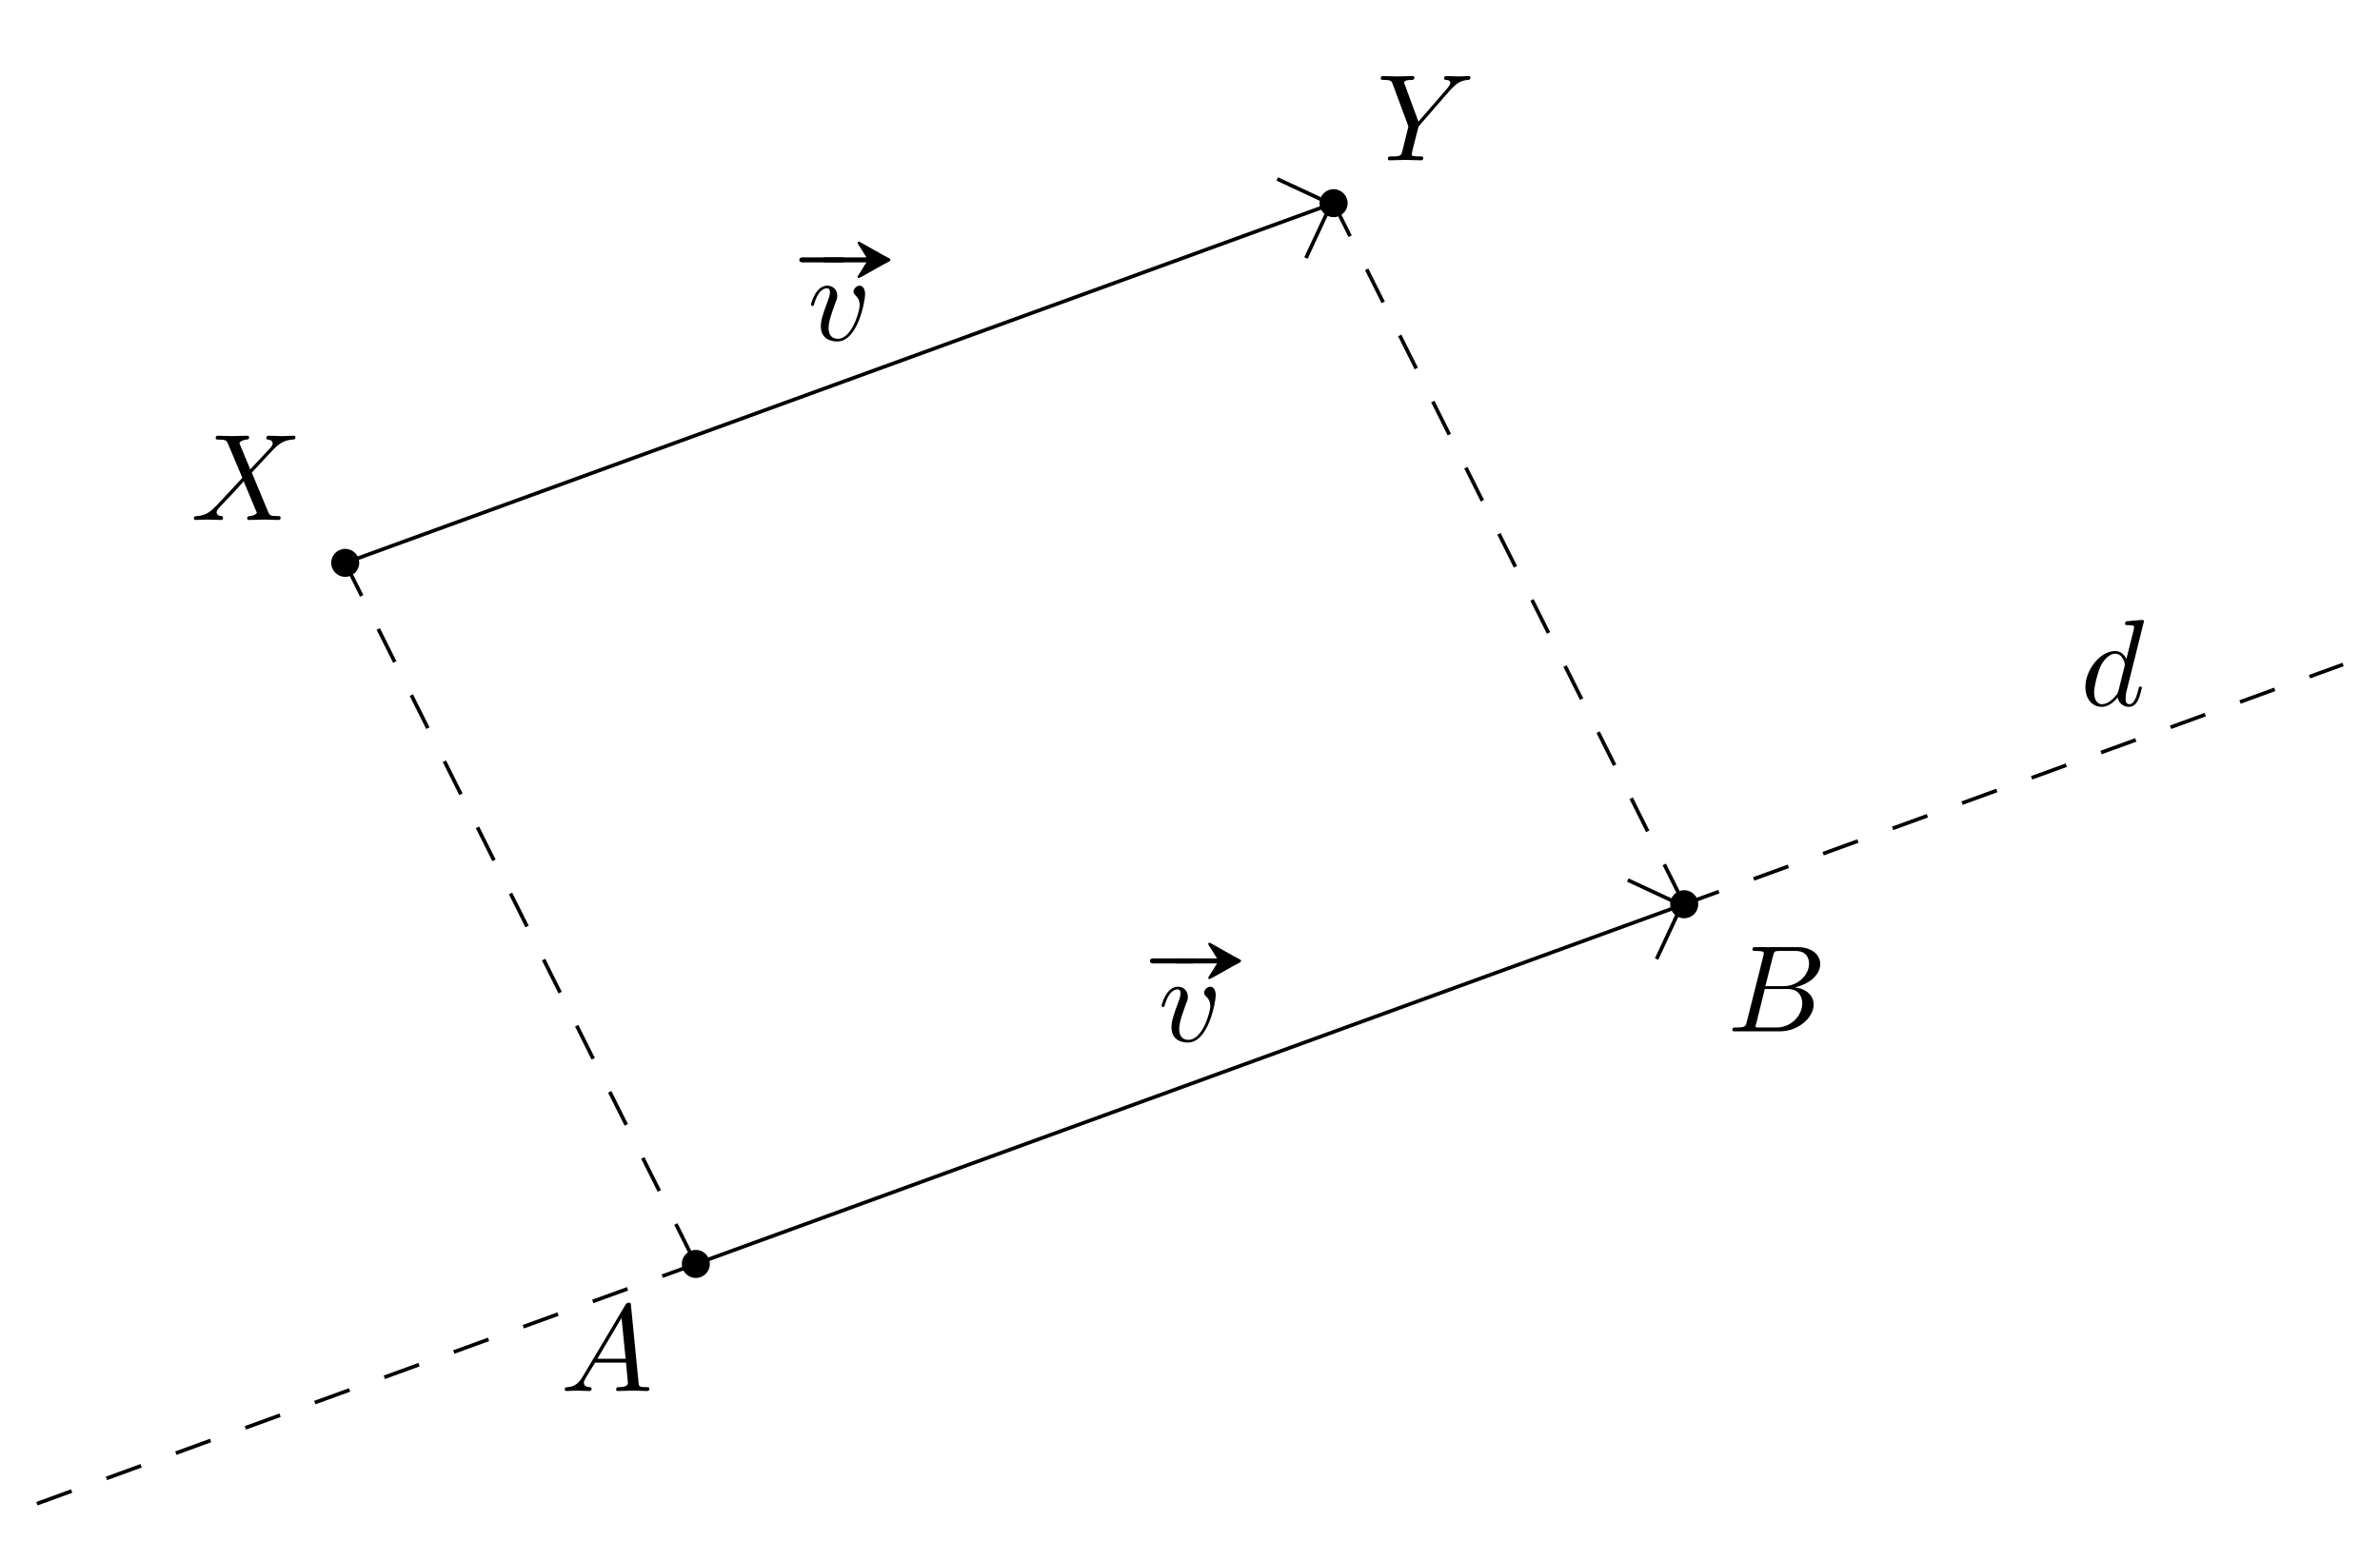
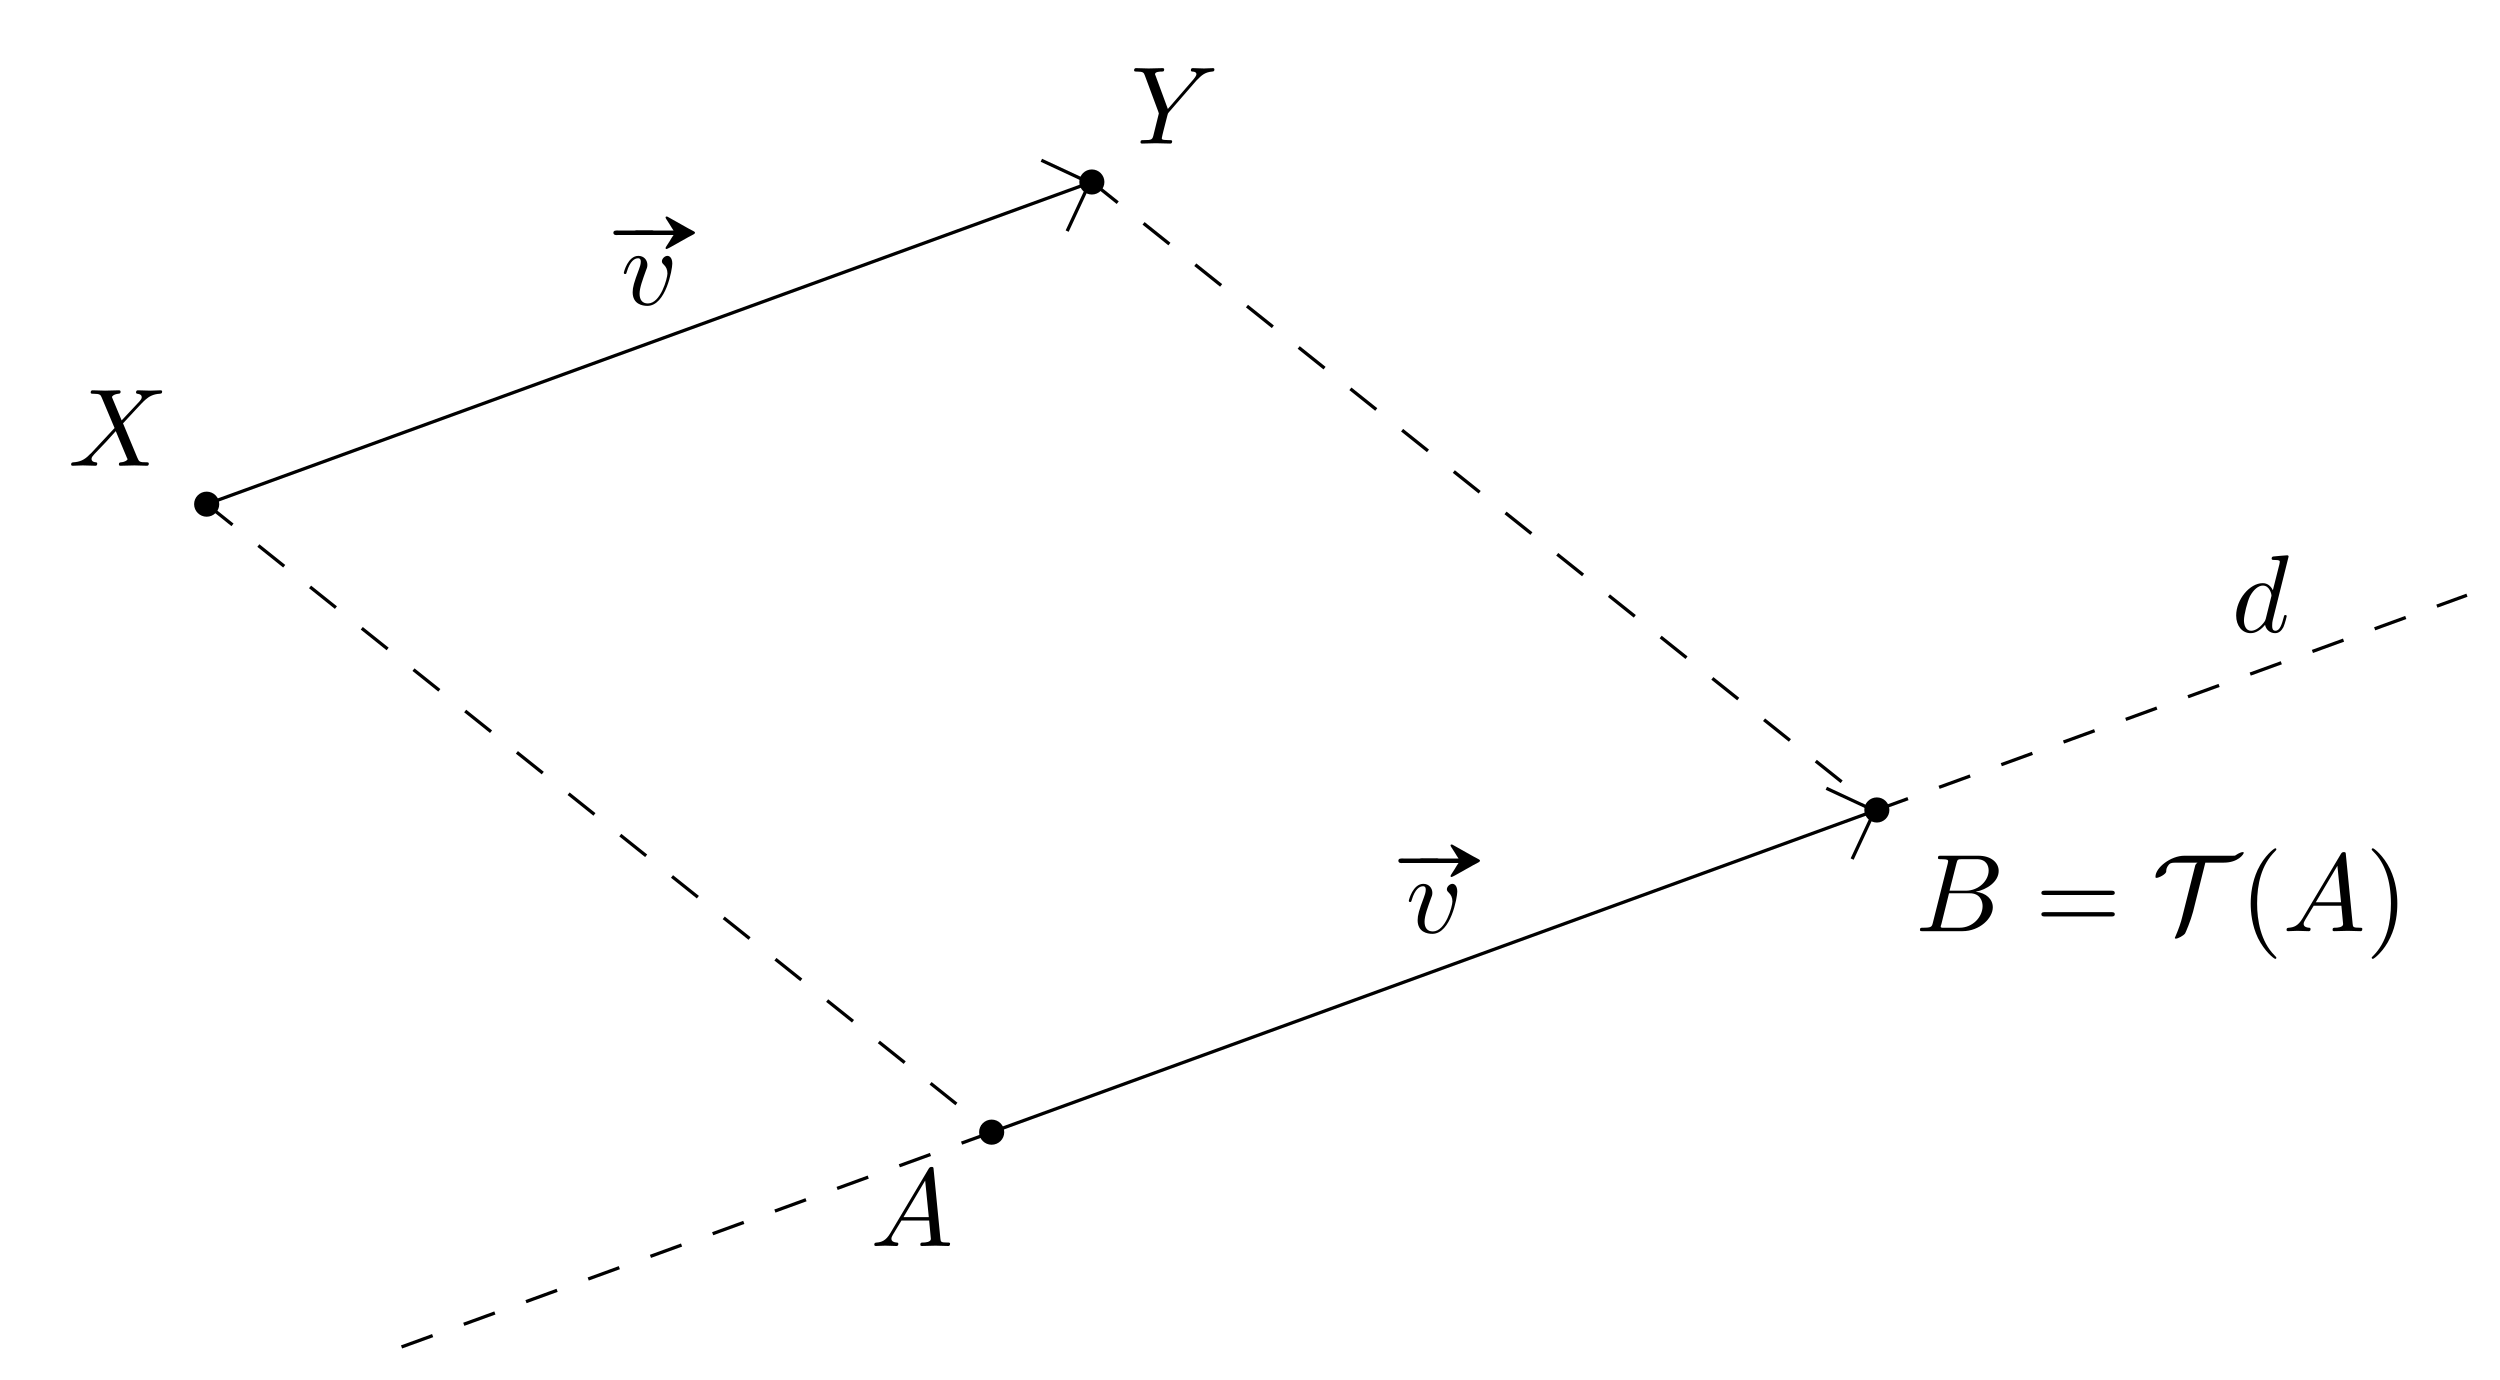
- <svg xmlns="http://www.w3.org/2000/svg" xmlns:xlink="http://www.w3.org/1999/xlink" width="192.426pt" height="124.583pt" viewBox="0 0 192.426 124.583">
+ <svg xmlns="http://www.w3.org/2000/svg" xmlns:xlink="http://www.w3.org/1999/xlink" width="225.694pt" height="124.583pt" viewBox="0 0 225.694 124.583">
  <defs>
    <g>
      <g id="glyph-0-0">
        <path d="M 4.828 -4.094 L 4 -6.078 C 3.969 -6.156 3.953 -6.203 3.953 -6.203 C 3.953 -6.266 4.109 -6.453 4.531 -6.5 C 4.641 -6.516 4.734 -6.516 4.734 -6.688 C 4.734 -6.812 4.609 -6.812 4.578 -6.812 C 4.172 -6.812 3.75 -6.781 3.328 -6.781 C 3.078 -6.781 2.469 -6.812 2.219 -6.812 C 2.156 -6.812 2.031 -6.812 2.031 -6.609 C 2.031 -6.5 2.141 -6.5 2.266 -6.5 C 2.859 -6.5 2.922 -6.406 3.016 -6.188 L 4.188 -3.406 L 2.078 -1.141 L 1.953 -1.031 C 1.469 -0.5 1 -0.344 0.484 -0.312 C 0.359 -0.297 0.266 -0.297 0.266 -0.109 C 0.266 -0.094 0.266 0 0.406 0 C 0.703 0 1.031 -0.031 1.328 -0.031 C 1.703 -0.031 2.094 0 2.453 0 C 2.516 0 2.625 0 2.625 -0.203 C 2.625 -0.297 2.531 -0.312 2.516 -0.312 C 2.422 -0.312 2.109 -0.344 2.109 -0.625 C 2.109 -0.781 2.266 -0.938 2.375 -1.062 L 3.406 -2.141 L 4.297 -3.125 L 5.297 -0.734 C 5.344 -0.625 5.359 -0.625 5.359 -0.594 C 5.359 -0.516 5.156 -0.344 4.781 -0.312 C 4.672 -0.297 4.578 -0.297 4.578 -0.125 C 4.578 0 4.688 0 4.719 0 C 5 0 5.703 -0.031 5.984 -0.031 C 6.234 -0.031 6.844 0 7.094 0 C 7.156 0 7.281 0 7.281 -0.188 C 7.281 -0.312 7.172 -0.312 7.094 -0.312 C 6.438 -0.312 6.406 -0.344 6.234 -0.75 C 5.859 -1.672 5.188 -3.234 4.953 -3.828 C 5.625 -4.531 6.672 -5.719 7 -5.984 C 7.281 -6.234 7.672 -6.469 8.266 -6.5 C 8.391 -6.516 8.484 -6.516 8.484 -6.703 C 8.484 -6.703 8.484 -6.812 8.359 -6.812 C 8.062 -6.812 7.719 -6.781 7.422 -6.781 C 7.047 -6.781 6.672 -6.812 6.312 -6.812 C 6.25 -6.812 6.125 -6.812 6.125 -6.609 C 6.125 -6.547 6.172 -6.516 6.234 -6.5 C 6.328 -6.484 6.641 -6.469 6.641 -6.188 C 6.641 -6.047 6.531 -5.922 6.453 -5.828 Z M 4.828 -4.094 " />
      </g>
      <g id="glyph-0-1">
        <path d="M 5.953 -5.672 L 6.094 -5.812 C 6.391 -6.109 6.719 -6.453 7.391 -6.5 C 7.5 -6.516 7.594 -6.516 7.594 -6.688 C 7.594 -6.766 7.547 -6.812 7.469 -6.812 C 7.203 -6.812 6.922 -6.781 6.656 -6.781 C 6.312 -6.781 5.969 -6.812 5.656 -6.812 C 5.594 -6.812 5.469 -6.812 5.469 -6.625 C 5.469 -6.516 5.562 -6.5 5.609 -6.5 C 5.688 -6.5 5.969 -6.484 5.969 -6.266 C 5.969 -6.094 5.734 -5.844 5.703 -5.797 L 3.391 -3.125 L 2.297 -6.094 C 2.234 -6.234 2.234 -6.25 2.234 -6.266 C 2.234 -6.5 2.719 -6.5 2.828 -6.5 C 2.953 -6.5 3.062 -6.5 3.062 -6.703 C 3.062 -6.812 2.938 -6.812 2.906 -6.812 C 2.625 -6.812 1.938 -6.781 1.656 -6.781 C 1.406 -6.781 0.781 -6.812 0.531 -6.812 C 0.484 -6.812 0.344 -6.812 0.344 -6.609 C 0.344 -6.5 0.453 -6.5 0.578 -6.5 C 1.172 -6.5 1.219 -6.406 1.312 -6.156 L 2.531 -2.875 C 2.547 -2.844 2.578 -2.734 2.578 -2.719 C 2.578 -2.688 2.172 -1.078 2.125 -0.891 C 2 -0.344 1.984 -0.312 1.188 -0.312 C 1 -0.312 0.922 -0.312 0.922 -0.109 C 0.922 0 1.031 0 1.062 0 C 1.328 0 2.031 -0.031 2.312 -0.031 C 2.594 -0.031 3.312 0 3.594 0 C 3.656 0 3.781 0 3.781 -0.203 C 3.781 -0.312 3.688 -0.312 3.5 -0.312 C 3.484 -0.312 3.297 -0.312 3.125 -0.328 C 2.906 -0.344 2.844 -0.375 2.844 -0.484 C 2.844 -0.562 2.938 -0.906 2.984 -1.109 L 3.344 -2.516 C 3.391 -2.719 3.406 -2.734 3.484 -2.828 Z M 5.953 -5.672 " />
      </g>
      <g id="glyph-0-2">
        <path d="M 1.781 -1.141 C 1.391 -0.484 1 -0.344 0.562 -0.312 C 0.438 -0.297 0.344 -0.297 0.344 -0.109 C 0.344 -0.047 0.406 0 0.484 0 C 0.75 0 1.062 -0.031 1.328 -0.031 C 1.672 -0.031 2.016 0 2.328 0 C 2.391 0 2.516 0 2.516 -0.188 C 2.516 -0.297 2.438 -0.312 2.359 -0.312 C 2.141 -0.328 1.891 -0.406 1.891 -0.656 C 1.891 -0.781 1.953 -0.891 2.031 -1.031 L 2.797 -2.297 L 5.297 -2.297 C 5.312 -2.094 5.453 -0.734 5.453 -0.641 C 5.453 -0.344 4.938 -0.312 4.734 -0.312 C 4.594 -0.312 4.5 -0.312 4.5 -0.109 C 4.5 0 4.609 0 4.641 0 C 5.047 0 5.469 -0.031 5.875 -0.031 C 6.125 -0.031 6.766 0 7.016 0 C 7.062 0 7.188 0 7.188 -0.203 C 7.188 -0.312 7.094 -0.312 6.953 -0.312 C 6.344 -0.312 6.344 -0.375 6.312 -0.672 L 5.703 -6.891 C 5.688 -7.094 5.688 -7.141 5.516 -7.141 C 5.359 -7.141 5.312 -7.062 5.25 -6.969 Z M 2.984 -2.609 L 4.938 -5.906 L 5.266 -2.609 Z M 2.984 -2.609 " />
      </g>
      <g id="glyph-0-3">
        <path d="M 1.594 -0.781 C 1.5 -0.391 1.469 -0.312 0.688 -0.312 C 0.516 -0.312 0.422 -0.312 0.422 -0.109 C 0.422 0 0.516 0 0.688 0 L 4.25 0 C 5.828 0 7 -1.172 7 -2.156 C 7 -2.875 6.422 -3.453 5.453 -3.562 C 6.484 -3.75 7.531 -4.484 7.531 -5.438 C 7.531 -6.172 6.875 -6.812 5.688 -6.812 L 2.328 -6.812 C 2.141 -6.812 2.047 -6.812 2.047 -6.609 C 2.047 -6.5 2.141 -6.5 2.328 -6.5 C 2.344 -6.5 2.531 -6.5 2.703 -6.484 C 2.875 -6.453 2.969 -6.453 2.969 -6.312 C 2.969 -6.281 2.953 -6.25 2.938 -6.125 Z M 3.094 -3.656 L 3.719 -6.125 C 3.812 -6.469 3.828 -6.5 4.25 -6.5 L 5.547 -6.5 C 6.422 -6.5 6.625 -5.906 6.625 -5.469 C 6.625 -4.594 5.766 -3.656 4.562 -3.656 Z M 2.656 -0.312 C 2.516 -0.312 2.5 -0.312 2.438 -0.312 C 2.328 -0.328 2.297 -0.344 2.297 -0.422 C 2.297 -0.453 2.297 -0.469 2.359 -0.641 L 3.047 -3.422 L 4.922 -3.422 C 5.875 -3.422 6.078 -2.688 6.078 -2.266 C 6.078 -1.281 5.188 -0.312 4 -0.312 Z M 2.656 -0.312 " />
      </g>
      <g id="glyph-0-4">
        <path d="M 4.672 -3.703 C 4.672 -4.25 4.406 -4.406 4.234 -4.406 C 3.984 -4.406 3.734 -4.141 3.734 -3.922 C 3.734 -3.797 3.781 -3.734 3.891 -3.625 C 4.109 -3.422 4.234 -3.172 4.234 -2.812 C 4.234 -2.391 3.625 -0.109 2.469 -0.109 C 1.953 -0.109 1.719 -0.453 1.719 -0.984 C 1.719 -1.531 2 -2.266 2.297 -3.094 C 2.375 -3.266 2.422 -3.406 2.422 -3.594 C 2.422 -4.031 2.109 -4.406 1.609 -4.406 C 0.672 -4.406 0.297 -2.953 0.297 -2.875 C 0.297 -2.766 0.391 -2.766 0.406 -2.766 C 0.516 -2.766 0.516 -2.797 0.562 -2.953 C 0.859 -3.953 1.281 -4.188 1.578 -4.188 C 1.656 -4.188 1.828 -4.188 1.828 -3.875 C 1.828 -3.625 1.719 -3.344 1.656 -3.172 C 1.219 -2.016 1.094 -1.562 1.094 -1.125 C 1.094 -0.047 1.969 0.109 2.422 0.109 C 4.094 0.109 4.672 -3.188 4.672 -3.703 Z M 4.672 -3.703 " />
      </g>
      <g id="glyph-0-5">
        <path d="M 5.141 -6.812 C 5.141 -6.812 5.141 -6.922 5.016 -6.922 C 4.859 -6.922 3.922 -6.828 3.75 -6.812 C 3.672 -6.797 3.609 -6.75 3.609 -6.625 C 3.609 -6.5 3.703 -6.5 3.844 -6.5 C 4.328 -6.5 4.344 -6.438 4.344 -6.328 L 4.312 -6.125 L 3.719 -3.766 C 3.531 -4.141 3.25 -4.406 2.797 -4.406 C 1.641 -4.406 0.406 -2.938 0.406 -1.484 C 0.406 -0.547 0.953 0.109 1.719 0.109 C 1.922 0.109 2.422 0.062 3.016 -0.641 C 3.094 -0.219 3.453 0.109 3.922 0.109 C 4.281 0.109 4.5 -0.125 4.672 -0.438 C 4.828 -0.797 4.969 -1.406 4.969 -1.422 C 4.969 -1.531 4.875 -1.531 4.844 -1.531 C 4.75 -1.531 4.734 -1.484 4.703 -1.344 C 4.531 -0.703 4.359 -0.109 3.953 -0.109 C 3.672 -0.109 3.656 -0.375 3.656 -0.562 C 3.656 -0.812 3.672 -0.875 3.703 -1.047 Z M 3.078 -1.188 C 3.016 -1 3.016 -0.984 2.875 -0.812 C 2.438 -0.266 2.031 -0.109 1.75 -0.109 C 1.25 -0.109 1.109 -0.656 1.109 -1.047 C 1.109 -1.547 1.422 -2.766 1.656 -3.234 C 1.969 -3.812 2.406 -4.188 2.812 -4.188 C 3.453 -4.188 3.594 -3.375 3.594 -3.312 C 3.594 -3.25 3.578 -3.188 3.562 -3.141 Z M 3.078 -1.188 " />
      </g>
      <g id="glyph-1-0">
+         <path d="M 6.844 -3.266 C 7 -3.266 7.188 -3.266 7.188 -3.453 C 7.188 -3.656 7 -3.656 6.859 -3.656 L 0.891 -3.656 C 0.75 -3.656 0.562 -3.656 0.562 -3.453 C 0.562 -3.266 0.75 -3.266 0.891 -3.266 Z M 6.859 -1.328 C 7 -1.328 7.188 -1.328 7.188 -1.531 C 7.188 -1.719 7 -1.719 6.844 -1.719 L 0.891 -1.719 C 0.75 -1.719 0.562 -1.719 0.562 -1.531 C 0.562 -1.328 0.75 -1.328 0.891 -1.328 Z M 6.859 -1.328 " />
+       </g>
+       <g id="glyph-1-1">
+         <path d="M 3.297 2.391 C 3.297 2.359 3.297 2.344 3.125 2.172 C 1.891 0.922 1.562 -0.969 1.562 -2.5 C 1.562 -4.234 1.938 -5.969 3.172 -7.203 C 3.297 -7.328 3.297 -7.344 3.297 -7.375 C 3.297 -7.453 3.266 -7.484 3.203 -7.484 C 3.094 -7.484 2.203 -6.797 1.609 -5.531 C 1.109 -4.438 0.984 -3.328 0.984 -2.5 C 0.984 -1.719 1.094 -0.516 1.641 0.625 C 2.25 1.844 3.094 2.5 3.203 2.5 C 3.266 2.5 3.297 2.469 3.297 2.391 Z M 3.297 2.391 " />
+       </g>
+       <g id="glyph-1-2">
+         <path d="M 2.875 -2.5 C 2.875 -3.266 2.766 -4.469 2.219 -5.609 C 1.625 -6.828 0.766 -7.484 0.672 -7.484 C 0.609 -7.484 0.562 -7.438 0.562 -7.375 C 0.562 -7.344 0.562 -7.328 0.75 -7.141 C 1.734 -6.156 2.297 -4.578 2.297 -2.5 C 2.297 -0.781 1.938 0.969 0.703 2.219 C 0.562 2.344 0.562 2.359 0.562 2.391 C 0.562 2.453 0.609 2.5 0.672 2.5 C 0.766 2.5 1.672 1.812 2.25 0.547 C 2.766 -0.547 2.875 -1.656 2.875 -2.5 Z M 2.875 -2.5 " />
+       </g>
+       <g id="glyph-2-0">
+         <path d="M 4.844 -6.188 L 6.5 -6.188 C 7.812 -6.188 8.312 -6.953 8.312 -7.078 C 8.312 -7.125 8.281 -7.141 8.219 -7.141 C 8.109 -7.141 7.859 -7.047 7.609 -6.875 C 7.531 -6.812 7.5 -6.812 7.312 -6.812 L 2.953 -6.812 C 1.719 -6.812 0.344 -5.734 0.344 -4.922 C 0.344 -4.859 0.344 -4.812 0.422 -4.812 C 0.656 -4.812 1.281 -5.141 1.312 -5.375 C 1.312 -5.547 1.328 -5.734 1.531 -5.984 C 1.641 -6.109 1.719 -6.188 2.156 -6.188 L 4.141 -6.188 C 3.969 -6.078 3.922 -5.938 3.906 -5.828 L 2.766 -1.312 C 2.656 -0.828 2.438 -0.203 2.156 0.453 C 2.094 0.562 2.094 0.594 2.094 0.609 C 2.094 0.672 2.141 0.672 2.188 0.672 C 2.375 0.672 2.875 0.406 3.016 0.203 C 3.078 0.094 3.516 -0.922 3.734 -1.75 Z M 4.844 -6.188 " />
+       </g>
+       <g id="glyph-3-0">
        <path d="M -0.047 -2.688 C -0.234 -2.656 -0.25 -2.375 -0.062 -2.312 C 0.031 -2.281 0.125 -2.297 0.219 -2.297 L 3.172 -2.297 C 3.266 -2.297 3.359 -2.297 3.438 -2.359 C 3.547 -2.438 3.516 -2.625 3.391 -2.688 C 3.312 -2.719 3.25 -2.703 3.188 -2.703 L 0.281 -2.703 C 0.172 -2.703 0.062 -2.719 -0.047 -2.688 Z M -0.047 -2.688 " />
      </g>
-       <g id="glyph-1-1">
+       <g id="glyph-3-1">
        <path d="M 3.578 -2.703 L 0.406 -2.703 C 0.312 -2.703 0.234 -2.719 0.156 -2.688 C 0.062 -2.688 0 -2.594 0 -2.5 C 0 -2.406 0.062 -2.328 0.156 -2.312 C 0.234 -2.297 0.312 -2.297 0.406 -2.297 L 3.578 -2.297 C 3.453 -2.125 3.344 -1.938 3.234 -1.75 C 3.125 -1.594 3.031 -1.422 2.922 -1.266 C 2.891 -1.203 2.828 -1.125 2.875 -1.062 C 2.922 -1.016 2.984 -1.031 3.031 -1.062 C 3.156 -1.109 3.266 -1.188 3.391 -1.25 C 3.891 -1.531 4.391 -1.812 4.891 -2.094 L 5.391 -2.359 C 5.438 -2.391 5.516 -2.438 5.516 -2.5 C 5.516 -2.578 5.438 -2.609 5.391 -2.641 L 4.891 -2.906 C 4.391 -3.188 3.891 -3.469 3.391 -3.75 C 3.266 -3.812 3.156 -3.891 3.031 -3.953 C 2.984 -3.969 2.922 -3.984 2.875 -3.938 C 2.828 -3.875 2.891 -3.797 2.922 -3.734 C 3.031 -3.578 3.125 -3.406 3.234 -3.25 C 3.344 -3.078 3.453 -2.875 3.578 -2.703 Z M 3.578 -2.703 " />
      </g>
    </g>
    <clipPath id="clip-0">
-       <path clip-rule="nonzero" d="M 0 97 L 61 97 L 61 124.582 L 0 124.582 Z M 0 97 " />
+       <path clip-rule="nonzero" d="M 32 97 L 94 97 L 94 124.582 L 32 124.582 Z M 32 97 " />
    </clipPath>
    <clipPath id="clip-1">
-       <path clip-rule="nonzero" d="M 131 49 L 192.426 49 L 192.426 78 L 131 78 Z M 131 49 " />
+       <path clip-rule="nonzero" d="M 165 49 L 225.695 49 L 225.695 78 L 165 78 Z M 165 49 " />
    </clipPath>
  </defs>
-   <path fill-rule="nonzero" fill="rgb(0%, 0%, 0%)" fill-opacity="1" d="M 29.043 45.516 C 29.043 44.891 28.535 44.383 27.91 44.383 C 27.285 44.383 26.777 44.891 26.777 45.516 C 26.777 46.141 27.285 46.648 27.91 46.648 C 28.535 46.648 29.043 46.141 29.043 45.516 Z M 29.043 45.516 " />
-   <path fill-rule="nonzero" fill="rgb(0%, 0%, 0%)" fill-opacity="1" d="M 108.957 16.43 C 108.957 15.805 108.449 15.297 107.824 15.297 C 107.195 15.297 106.688 15.805 106.688 16.43 C 106.688 17.055 107.195 17.562 107.824 17.562 C 108.449 17.562 108.957 17.055 108.957 16.43 Z M 108.957 16.43 " />
-   <path fill-rule="nonzero" fill="rgb(0%, 0%, 0%)" fill-opacity="1" d="M 57.391 102.211 C 57.391 101.582 56.883 101.074 56.258 101.074 C 55.629 101.074 55.125 101.582 55.125 102.211 C 55.125 102.836 55.629 103.344 56.258 103.344 C 56.883 103.344 57.391 102.836 57.391 102.211 Z M 57.391 102.211 " />
-   <path fill-rule="nonzero" fill="rgb(0%, 0%, 0%)" fill-opacity="1" d="M 137.305 73.121 C 137.305 72.496 136.797 71.988 136.168 71.988 C 135.543 71.988 135.035 72.496 135.035 73.121 C 135.035 73.75 135.543 74.258 136.168 74.258 C 136.797 74.258 137.305 73.75 137.305 73.121 Z M 137.305 73.121 " />
-   <path fill="none" stroke-width="0.299" stroke-linecap="butt" stroke-linejoin="miter" stroke="rgb(0%, 0%, 0%)" stroke-opacity="1" stroke-dasharray="2.989 2.989" stroke-miterlimit="10" d="M -28.347 56.693 L 0.001 -0.002 " transform="matrix(1, 0, 0, -1, 56.257, 102.209)" />
-   <path fill="none" stroke-width="0.299" stroke-linecap="butt" stroke-linejoin="miter" stroke="rgb(0%, 0%, 0%)" stroke-opacity="1" stroke-dasharray="2.989 2.989" stroke-miterlimit="10" d="M 51.567 85.779 L 79.911 29.088 " transform="matrix(1, 0, 0, -1, 56.257, 102.209)" />
+   <path fill-rule="nonzero" fill="rgb(0%, 0%, 0%)" fill-opacity="1" d="M 19.793 45.516 C 19.793 44.891 19.285 44.383 18.656 44.383 C 18.031 44.383 17.523 44.891 17.523 45.516 C 17.523 46.141 18.031 46.648 18.656 46.648 C 19.285 46.648 19.793 46.141 19.793 45.516 Z M 19.793 45.516 " />
+   <path fill-rule="nonzero" fill="rgb(0%, 0%, 0%)" fill-opacity="1" d="M 99.703 16.43 C 99.703 15.805 99.195 15.297 98.57 15.297 C 97.945 15.297 97.438 15.805 97.438 16.43 C 97.438 17.055 97.945 17.562 98.57 17.562 C 99.195 17.562 99.703 17.055 99.703 16.43 Z M 99.703 16.43 " />
+   <path fill-rule="nonzero" fill="rgb(0%, 0%, 0%)" fill-opacity="1" d="M 90.66 102.211 C 90.66 101.582 90.152 101.074 89.523 101.074 C 88.898 101.074 88.391 101.582 88.391 102.211 C 88.391 102.836 88.898 103.344 89.523 103.344 C 90.152 103.344 90.66 102.836 90.66 102.211 Z M 90.66 102.211 " />
+   <path fill-rule="nonzero" fill="rgb(0%, 0%, 0%)" fill-opacity="1" d="M 170.57 73.121 C 170.57 72.496 170.062 71.988 169.438 71.988 C 168.812 71.988 168.305 72.496 168.305 73.121 C 168.305 73.75 168.812 74.258 169.438 74.258 C 170.062 74.258 170.57 73.75 170.57 73.121 Z M 170.57 73.121 " />
+   <path fill="none" stroke-width="0.299" stroke-linecap="butt" stroke-linejoin="miter" stroke="rgb(0%, 0%, 0%)" stroke-opacity="1" stroke-dasharray="2.989 2.989" stroke-miterlimit="10" d="M -70.869 56.693 L -0.002 -0.002 " transform="matrix(1, 0, 0, -1, 89.525, 102.209)" />
+   <path fill="none" stroke-width="0.299" stroke-linecap="butt" stroke-linejoin="miter" stroke="rgb(0%, 0%, 0%)" stroke-opacity="1" stroke-dasharray="2.989 2.989" stroke-miterlimit="10" d="M 9.045 85.779 L 79.912 29.088 " transform="matrix(1, 0, 0, -1, 89.525, 102.209)" />
  <g clip-path="url(#clip-0)">
-     <path fill="none" stroke-width="0.299" stroke-linecap="butt" stroke-linejoin="miter" stroke="rgb(0%, 0%, 0%)" stroke-opacity="1" stroke-dasharray="2.989 2.989" stroke-miterlimit="10" d="M -53.273 -19.389 L 0.001 -0.002 " transform="matrix(1, 0, 0, -1, 56.257, 102.209)" />
+     <path fill="none" stroke-width="0.299" stroke-linecap="butt" stroke-linejoin="miter" stroke="rgb(0%, 0%, 0%)" stroke-opacity="1" stroke-dasharray="2.989 2.989" stroke-miterlimit="10" d="M -53.275 -19.389 L -0.002 -0.002 " transform="matrix(1, 0, 0, -1, 89.525, 102.209)" />
  </g>
  <g clip-path="url(#clip-1)">
-     <path fill="none" stroke-width="0.299" stroke-linecap="butt" stroke-linejoin="miter" stroke="rgb(0%, 0%, 0%)" stroke-opacity="1" stroke-dasharray="2.989 2.989" stroke-miterlimit="10" d="M 79.911 29.088 L 133.184 48.475 " transform="matrix(1, 0, 0, -1, 56.257, 102.209)" />
+     <path fill="none" stroke-width="0.299" stroke-linecap="butt" stroke-linejoin="miter" stroke="rgb(0%, 0%, 0%)" stroke-opacity="1" stroke-dasharray="2.989 2.989" stroke-miterlimit="10" d="M 79.912 29.088 L 133.186 48.475 " transform="matrix(1, 0, 0, -1, 89.525, 102.209)" />
  </g>
-   <path fill="none" stroke-width="0.299" stroke-linecap="butt" stroke-linejoin="miter" stroke="rgb(0%, 0%, 0%)" stroke-opacity="1" stroke-miterlimit="10" d="M -28.347 56.693 L 51.227 85.654 " transform="matrix(1, 0, 0, -1, 56.257, 102.209)" />
-   <path fill="none" stroke-width="0.299" stroke-linecap="butt" stroke-linejoin="miter" stroke="rgb(0%, 0%, 0%)" stroke-opacity="1" stroke-miterlimit="10" d="M 0.001 3.401 L 3.403 0.001 L -0.002 -3.403 " transform="matrix(0.93968, -0.34201, -0.34201, -0.93968, 104.4274, 17.66505)" />
-   <path fill="none" stroke-width="0.299" stroke-linecap="butt" stroke-linejoin="miter" stroke="rgb(0%, 0%, 0%)" stroke-opacity="1" stroke-miterlimit="10" d="M 0.001 -0.002 L 79.575 28.963 " transform="matrix(1, 0, 0, -1, 56.257, 102.209)" />
-   <path fill="none" stroke-width="0.299" stroke-linecap="butt" stroke-linejoin="miter" stroke="rgb(0%, 0%, 0%)" stroke-opacity="1" stroke-miterlimit="10" d="M -0.002 3.4 L 3.4 0.001 L 0 -3.401 " transform="matrix(0.93968, -0.34201, -0.34201, -0.93968, 132.7742, 74.35867)" />
+   <path fill="none" stroke-width="0.299" stroke-linecap="butt" stroke-linejoin="miter" stroke="rgb(0%, 0%, 0%)" stroke-opacity="1" stroke-miterlimit="10" d="M -70.869 56.693 L 8.705 85.654 " transform="matrix(1, 0, 0, -1, 89.525, 102.209)" />
+   <path fill="none" stroke-width="0.299" stroke-linecap="butt" stroke-linejoin="miter" stroke="rgb(0%, 0%, 0%)" stroke-opacity="1" stroke-miterlimit="10" d="M -0 3.402 L 3.402 0.002 L 0.001 -3.404 " transform="matrix(0.93968, -0.34201, -0.34201, -0.93968, 95.17522, 17.66505)" />
+   <path fill="none" stroke-width="0.299" stroke-linecap="butt" stroke-linejoin="miter" stroke="rgb(0%, 0%, 0%)" stroke-opacity="1" stroke-miterlimit="10" d="M -0.002 -0.002 L 79.573 28.963 " transform="matrix(1, 0, 0, -1, 89.525, 102.209)" />
+   <path fill="none" stroke-width="0.299" stroke-linecap="butt" stroke-linejoin="miter" stroke="rgb(0%, 0%, 0%)" stroke-opacity="1" stroke-miterlimit="10" d="M -0.001 3.4 L 3.401 0 L 0.001 -3.402 " transform="matrix(0.93968, -0.34201, -0.34201, -0.93968, 166.0422, 74.35867)" />
  <g fill="rgb(0%, 0%, 0%)" fill-opacity="1">
-     <use xlink:href="#glyph-0-0" x="15.406" y="42.047" />
+     <use xlink:href="#glyph-0-0" x="6.154" y="42.047" />
  </g>
  <g fill="rgb(0%, 0%, 0%)" fill-opacity="1">
-     <use xlink:href="#glyph-0-1" x="111.291" y="12.962" />
+     <use xlink:href="#glyph-0-1" x="102.039" y="12.962" />
  </g>
  <g fill="rgb(0%, 0%, 0%)" fill-opacity="1">
-     <use xlink:href="#glyph-0-2" x="45.316" y="112.486" />
+     <use xlink:href="#glyph-0-2" x="78.584" y="112.486" />
  </g>
  <g fill="rgb(0%, 0%, 0%)" fill-opacity="1">
-     <use xlink:href="#glyph-0-3" x="139.638" y="83.401" />
+     <use xlink:href="#glyph-0-3" x="172.905" y="84.065" />
  </g>
  <g fill="rgb(0%, 0%, 0%)" fill-opacity="1">
-     <use xlink:href="#glyph-1-0" x="64.822" y="23.514" />
+     <use xlink:href="#glyph-1-0" x="183.729" y="84.065" />
  </g>
  <g fill="rgb(0%, 0%, 0%)" fill-opacity="1">
-     <use xlink:href="#glyph-1-1" x="66.479" y="23.514" />
+     <use xlink:href="#glyph-2-0" x="194.248" y="84.065" />
  </g>
  <g fill="rgb(0%, 0%, 0%)" fill-opacity="1">
-     <use xlink:href="#glyph-0-4" x="65.273" y="27.505" />
+     <use xlink:href="#glyph-1-1" x="202.204" y="84.065" />
  </g>
  <g fill="rgb(0%, 0%, 0%)" fill-opacity="1">
-     <use xlink:href="#glyph-1-0" x="93.169" y="80.207" />
+     <use xlink:href="#glyph-0-2" x="206.078" y="84.065" />
  </g>
  <g fill="rgb(0%, 0%, 0%)" fill-opacity="1">
-     <use xlink:href="#glyph-1-1" x="94.826" y="80.207" />
+     <use xlink:href="#glyph-1-2" x="213.55" y="84.065" />
  </g>
  <g fill="rgb(0%, 0%, 0%)" fill-opacity="1">
-     <use xlink:href="#glyph-0-4" x="93.62" y="84.197" />
+     <use xlink:href="#glyph-3-0" x="55.57" y="23.514" />
  </g>
  <g fill="rgb(0%, 0%, 0%)" fill-opacity="1">
-     <use xlink:href="#glyph-0-5" x="168.202" y="57.052" />
+     <use xlink:href="#glyph-3-1" x="57.227" y="23.514" />
+   </g>
+   <g fill="rgb(0%, 0%, 0%)" fill-opacity="1">
+     <use xlink:href="#glyph-0-4" x="56.021" y="27.505" />
+   </g>
+   <g fill="rgb(0%, 0%, 0%)" fill-opacity="1">
+     <use xlink:href="#glyph-3-0" x="126.436" y="80.207" />
+   </g>
+   <g fill="rgb(0%, 0%, 0%)" fill-opacity="1">
+     <use xlink:href="#glyph-3-1" x="128.093" y="80.207" />
+   </g>
+   <g fill="rgb(0%, 0%, 0%)" fill-opacity="1">
+     <use xlink:href="#glyph-0-4" x="126.887" y="84.197" />
+   </g>
+   <g fill="rgb(0%, 0%, 0%)" fill-opacity="1">
+     <use xlink:href="#glyph-0-5" x="201.47" y="57.052" />
  </g>
</svg>
